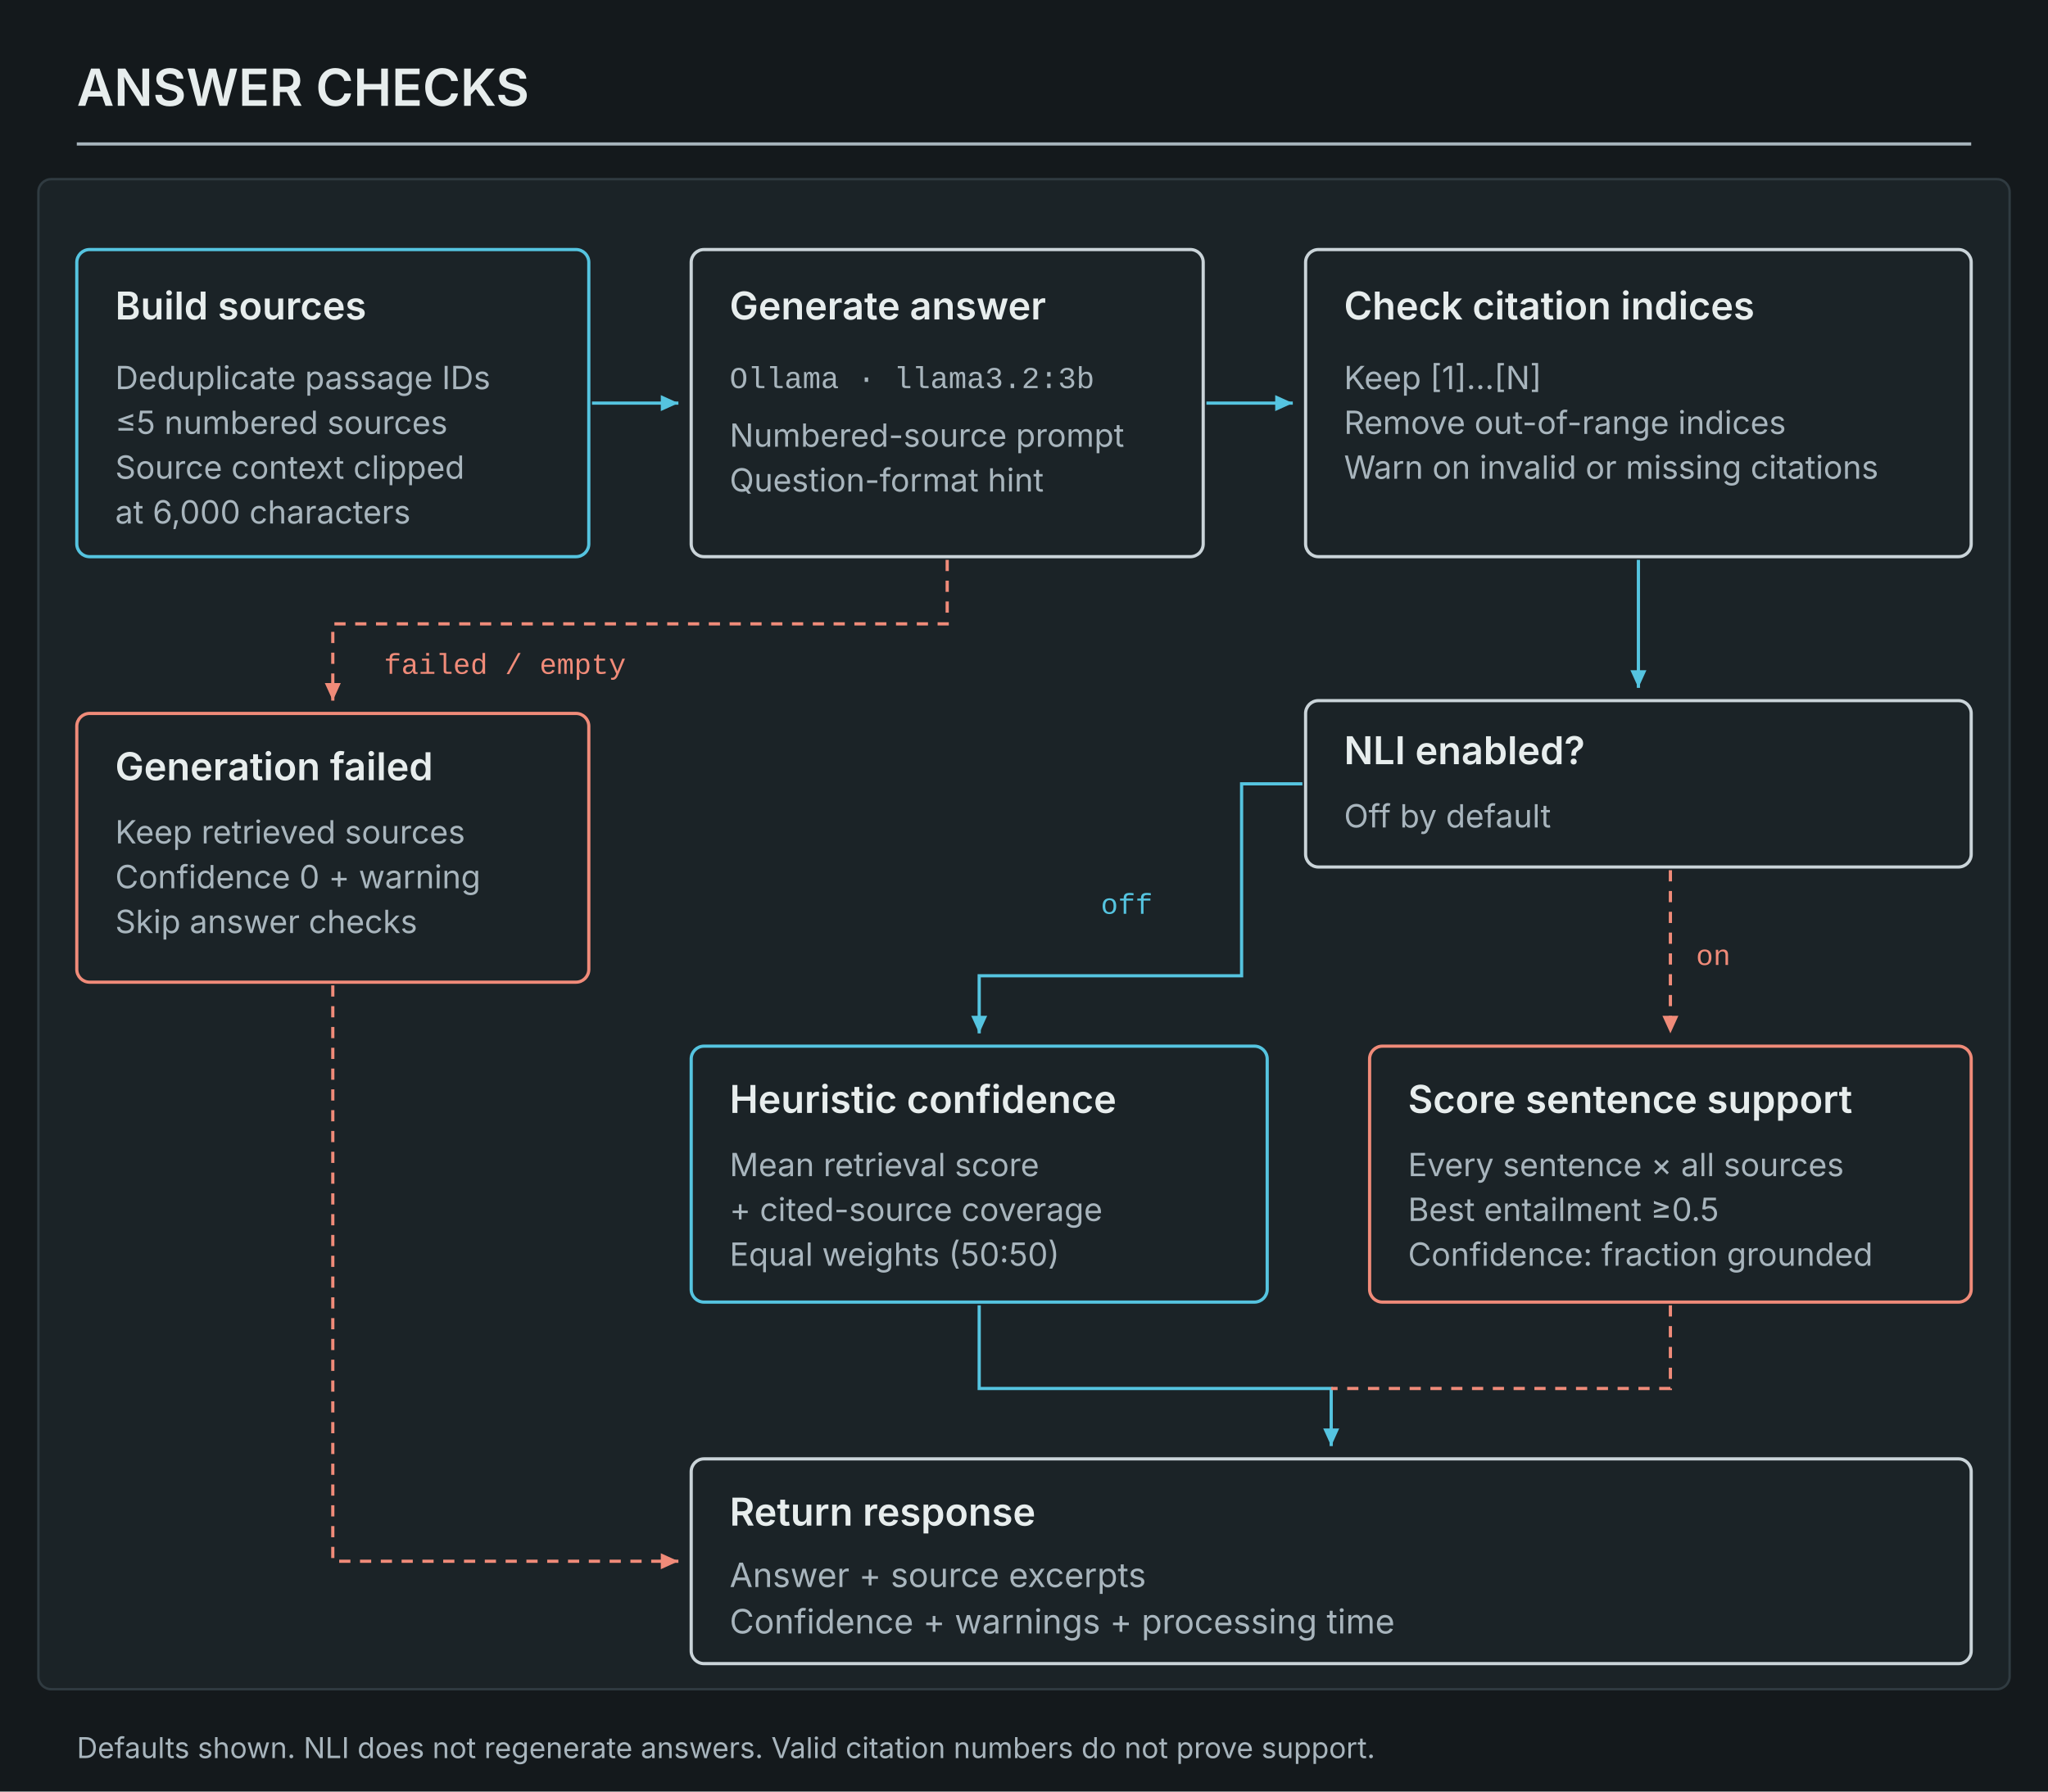
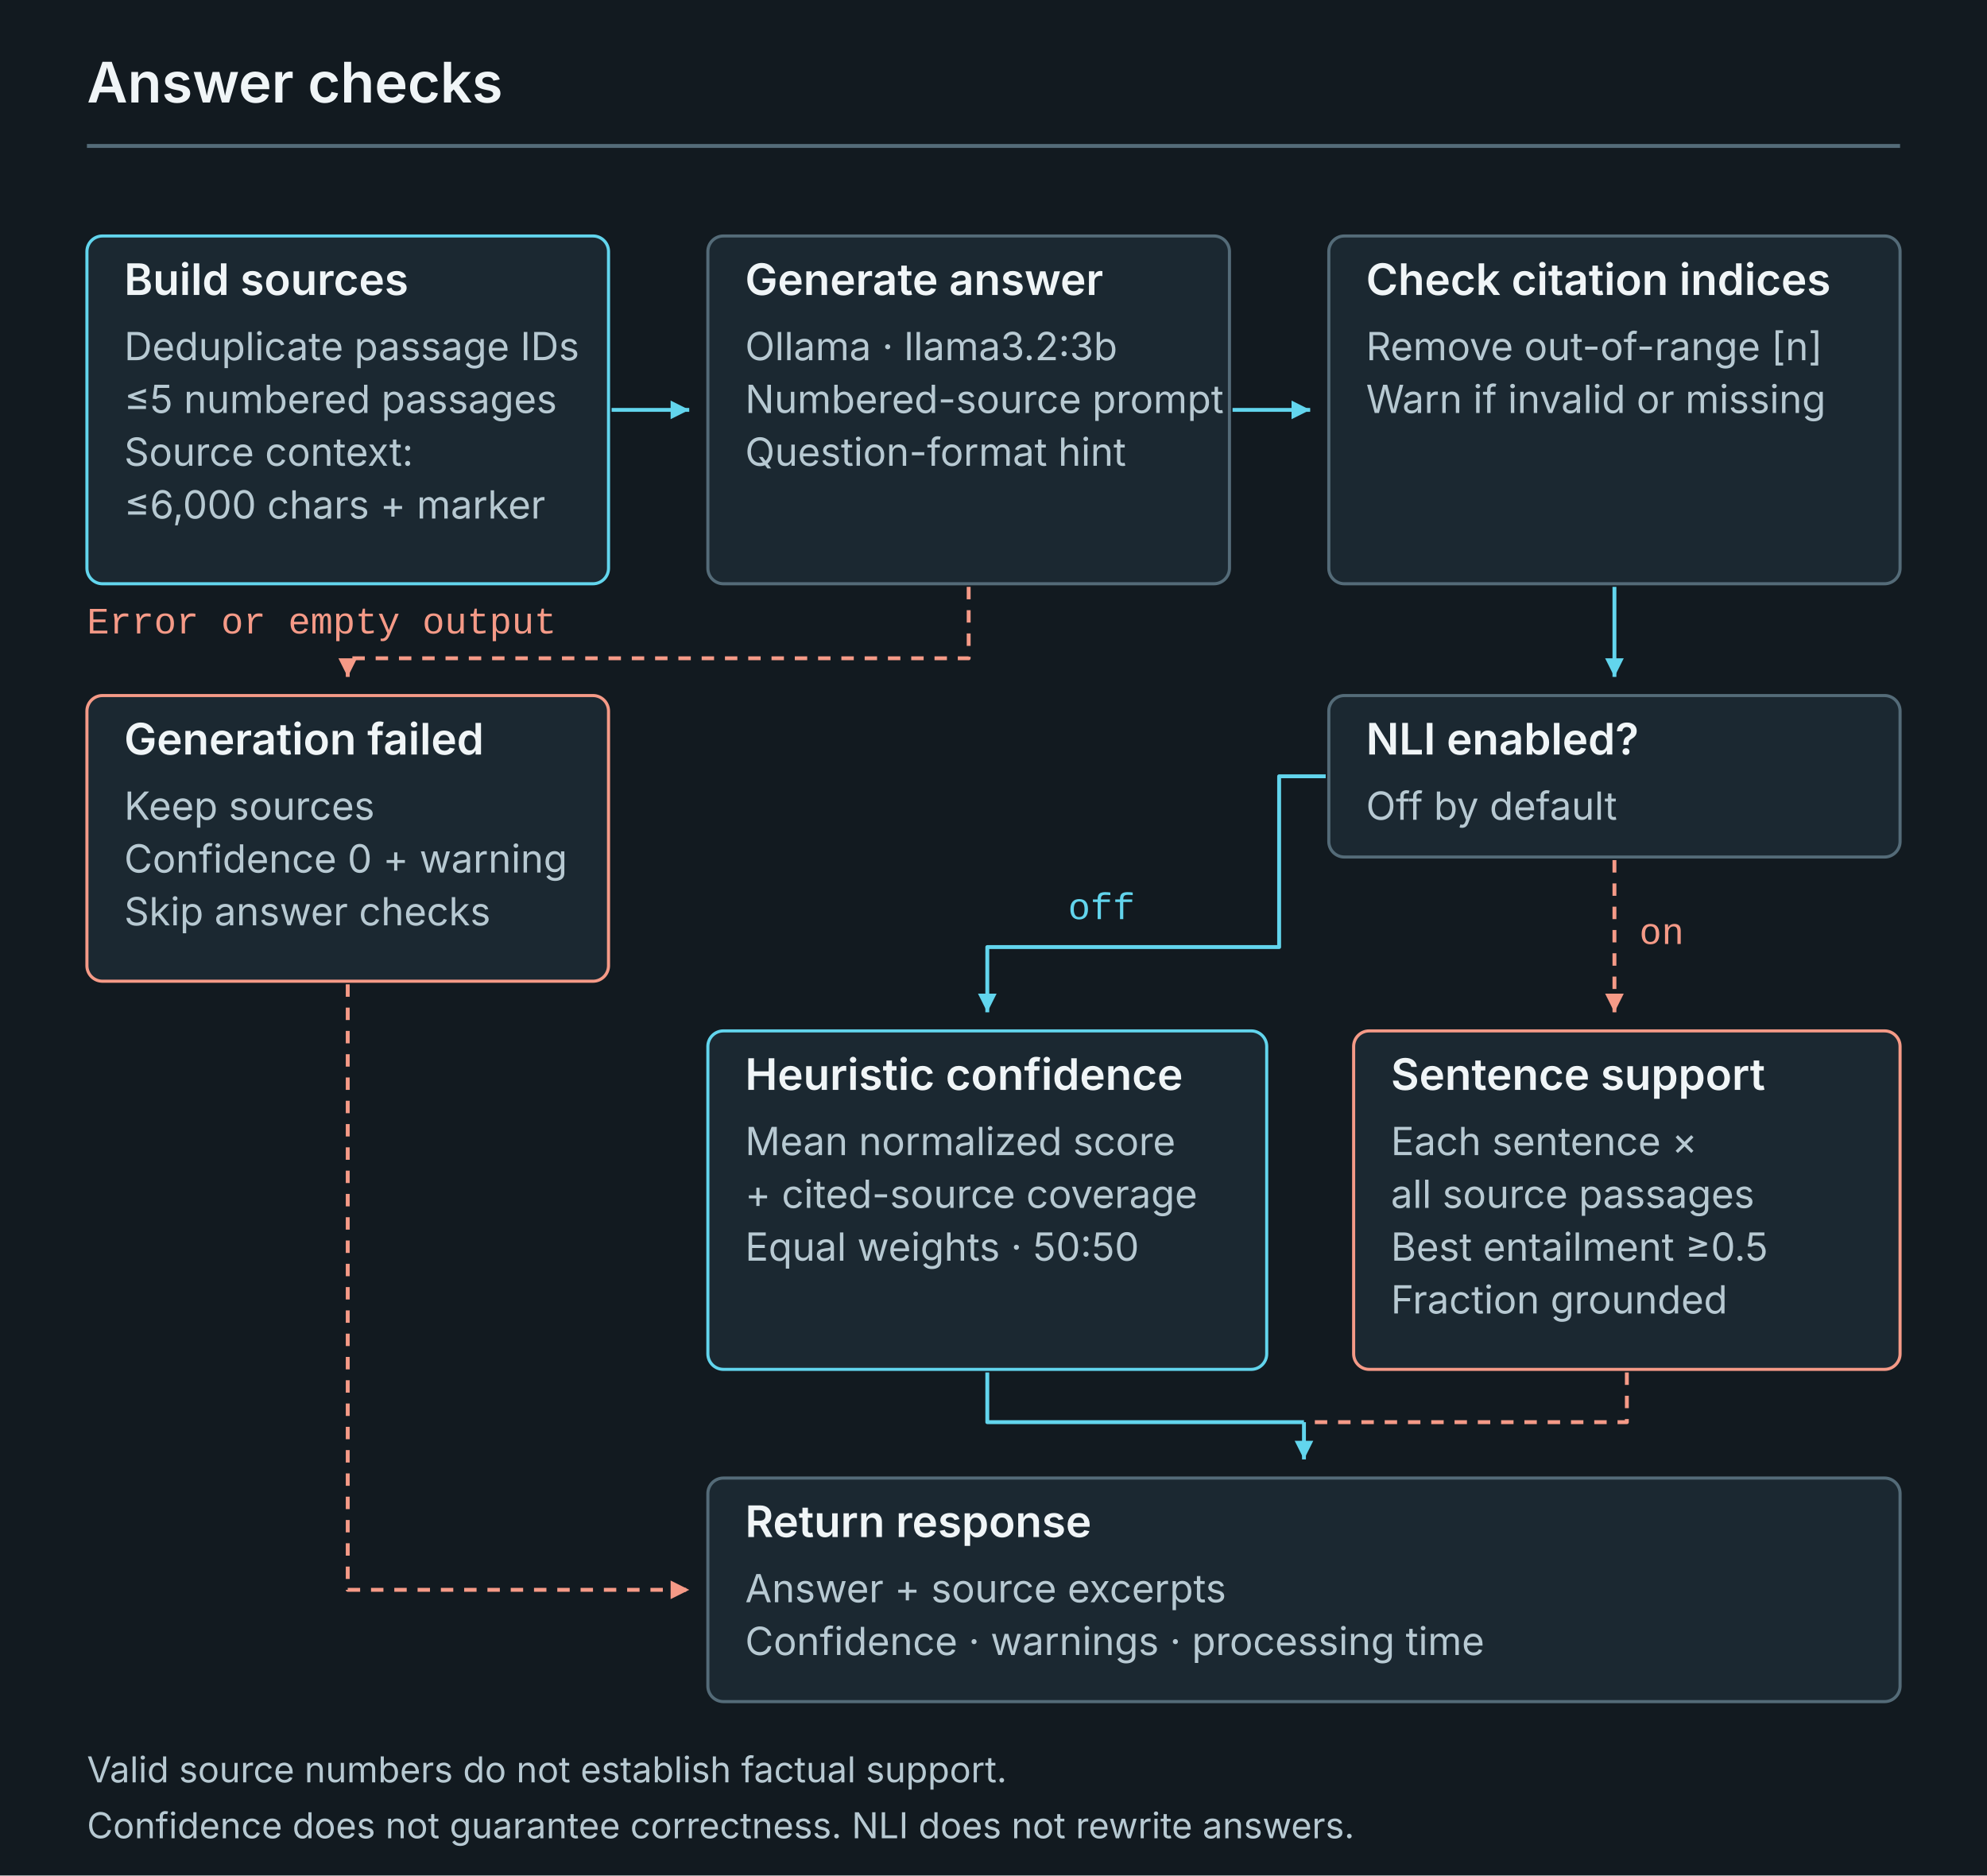
- <svg xmlns="http://www.w3.org/2000/svg" role="img" aria-labelledby="diagram-title diagram-description" width="1280" height="1120" viewBox="0 0 1280 1120" fill="none">
-   <rect width="1280" height="1120" fill="#14191C" />
-   <text fill="#E7EDED" style="white-space: pre" xml:space="preserve" font-family="Inter, Arial, sans-serif" font-size="32" font-weight="600" letter-spacing="0em">
-     <tspan x="48" y="66.136">ANSWER CHECKS</tspan>
-   </text>
-   <path d="M48 90H1232" stroke="#A8B5BD" stroke-width="2" />
-   <rect x="24" y="112" width="1232" height="944" rx="8" fill="#1B2327" stroke="#303B41" stroke-width="1.5" />
-   <rect x="48" y="156" width="320" height="192" rx="8" fill="#1B2327" stroke="#55C4E0" stroke-width="2" />
-   <text fill="#E7EDED" style="white-space: pre" xml:space="preserve" font-family="Inter, Arial, sans-serif" font-size="24" font-weight="600" letter-spacing="0em">
-     <tspan x="72" y="199.727">Build sources</tspan>
-   </text>
-   <text fill="#A8B5BD" style="white-space: pre" xml:space="preserve" font-family="Inter, Arial, sans-serif" font-size="20" letter-spacing="0em">
-     <tspan x="72" y="243.273">Deduplicate passage IDs
- </tspan>
-     <tspan x="72" y="271.273">≤5 numbered sources
- </tspan>
-     <tspan x="72" y="299.273">Source context clipped
- </tspan>
-     <tspan x="72" y="327.273">at 6,000 characters</tspan>
-   </text>
-   <rect x="432" y="156" width="320" height="192" rx="8" fill="#1B2327" stroke="#CAD4D9" stroke-width="2" />
-   <text fill="#E7EDED" style="white-space: pre" xml:space="preserve" font-family="Inter, Arial, sans-serif" font-size="24" font-weight="600" letter-spacing="0em">
-     <tspan x="456" y="199.727">Generate answer</tspan>
-   </text>
-   <text fill="#A8B5BD" style="white-space: pre" xml:space="preserve" font-family="IBM Plex Mono, Courier New, monospace" font-size="19" letter-spacing="0em">
-     <tspan x="456" y="242.625">Ollama · llama3.2:3b</tspan>
-   </text>
-   <text fill="#A8B5BD" style="white-space: pre" xml:space="preserve" font-family="Inter, Arial, sans-serif" font-size="20" letter-spacing="0em">
-     <tspan x="456" y="279.273">Numbered-source prompt
- </tspan>
-     <tspan x="456" y="307.273">Question-format hint</tspan>
-   </text>
-   <rect x="816" y="156" width="416" height="192" rx="8" fill="#1B2327" stroke="#CAD4D9" stroke-width="2" />
-   <text fill="#E7EDED" style="white-space: pre" xml:space="preserve" font-family="Inter, Arial, sans-serif" font-size="24" font-weight="600" letter-spacing="0em">
-     <tspan x="840" y="199.727">Check citation indices</tspan>
-   </text>
-   <text fill="#A8B5BD" style="white-space: pre" xml:space="preserve" font-family="Inter, Arial, sans-serif" font-size="20" letter-spacing="0em">
-     <tspan x="840" y="243.273">Keep [1]…[N]
- </tspan>
-     <tspan x="840" y="271.273">Remove out-of-range indices
- </tspan>
-     <tspan x="840" y="299.273">Warn on invalid or missing citations</tspan>
-   </text>
-   <path d="M370 252H424" stroke="#55C4E0" stroke-width="2" />
-   <path d="M424 252L413 247V257L424 252Z" fill="#55C4E0" />
-   <path d="M754 252H808" stroke="#55C4E0" stroke-width="2" />
-   <path d="M808 252L797 247V257L808 252Z" fill="#55C4E0" />
-   <rect x="816" y="438" width="416" height="104" rx="8" fill="#1B2327" stroke="#CAD4D9" stroke-width="2" />
-   <text fill="#E7EDED" style="white-space: pre" xml:space="preserve" font-family="Inter, Arial, sans-serif" font-size="24" font-weight="600" letter-spacing="0em">
-     <tspan x="840" y="477.727">NLI enabled?</tspan>
-   </text>
-   <text fill="#A8B5BD" style="white-space: pre" xml:space="preserve" font-family="Inter, Arial, sans-serif" font-size="20" letter-spacing="0em">
-     <tspan x="840" y="517.273">Off by default</tspan>
-   </text>
-   <path d="M1024 350V430" stroke="#55C4E0" stroke-width="2" />
-   <path d="M1024 430L1029 419H1019L1024 430Z" fill="#55C4E0" />
-   <rect x="48" y="446" width="320" height="168" rx="8" fill="#1B2327" stroke="#F08B79" stroke-width="2" />
-   <text fill="#E7EDED" style="white-space: pre" xml:space="preserve" font-family="Inter, Arial, sans-serif" font-size="24" font-weight="600" letter-spacing="0em">
-     <tspan x="72" y="487.727">Generation failed</tspan>
-   </text>
-   <text fill="#A8B5BD" style="white-space: pre" xml:space="preserve" font-family="Inter, Arial, sans-serif" font-size="20" letter-spacing="0em">
-     <tspan x="72" y="527.273">Keep retrieved sources
- </tspan>
-     <tspan x="72" y="555.273">Confidence 0 + warning
- </tspan>
-     <tspan x="72" y="583.273">Skip answer checks</tspan>
-   </text>
-   <path d="M592 350V390H208V438" stroke="#F08B79" stroke-width="2" stroke-dasharray="7 6" />
-   <path d="M208 438L213 427H203L208 438Z" fill="#F08B79" />
-   <text fill="#F08B79" style="white-space: pre" xml:space="preserve" font-family="IBM Plex Mono, Courier New, monospace" font-size="18" letter-spacing="0em">
-     <tspan x="240" y="421.25">failed / empty</tspan>
-   </text>
-   <rect x="432" y="654" width="360" height="160" rx="8" fill="#1B2327" stroke="#55C4E0" stroke-width="2" />
-   <text fill="#E7EDED" style="white-space: pre" xml:space="preserve" font-family="Inter, Arial, sans-serif" font-size="24" font-weight="600" letter-spacing="0em">
-     <tspan x="456" y="695.727">Heuristic confidence</tspan>
-   </text>
-   <text fill="#A8B5BD" style="white-space: pre" xml:space="preserve" font-family="Inter, Arial, sans-serif" font-size="20" letter-spacing="0em">
-     <tspan x="456" y="735.273">Mean retrieval score
- </tspan>
-     <tspan x="456" y="763.273">+ cited-source coverage
- </tspan>
-     <tspan x="456" y="791.273">Equal weights (50:50)</tspan>
-   </text>
-   <rect x="856" y="654" width="376" height="160" rx="8" fill="#1B2327" stroke="#F08B79" stroke-width="2" />
-   <text fill="#E7EDED" style="white-space: pre" xml:space="preserve" font-family="Inter, Arial, sans-serif" font-size="24" font-weight="600" letter-spacing="0em">
-     <tspan x="880" y="695.727">Score sentence support</tspan>
-   </text>
-   <text fill="#A8B5BD" style="white-space: pre" xml:space="preserve" font-family="Inter, Arial, sans-serif" font-size="20" letter-spacing="0em">
-     <tspan x="880" y="735.273">Every sentence × all sources
- </tspan>
-     <tspan x="880" y="763.273">Best entailment ≥0.5
- </tspan>
-     <tspan x="880" y="791.273">Confidence: fraction grounded</tspan>
-   </text>
-   <path d="M814 490H776V610H612V646" stroke="#55C4E0" stroke-width="2" />
-   <path d="M612 646L617 635H607L612 646Z" fill="#55C4E0" />
-   <text fill="#55C4E0" style="white-space: pre" xml:space="preserve" font-family="IBM Plex Mono, Courier New, monospace" font-size="18" letter-spacing="0em">
-     <tspan x="688" y="571.25">off</tspan>
-   </text>
-   <path d="M1044 544V646" stroke="#F08B79" stroke-width="2" stroke-dasharray="7 6" />
-   <path d="M1044 646L1049 635H1039L1044 646Z" fill="#F08B79" />
-   <text fill="#F08B79" style="white-space: pre" xml:space="preserve" font-family="IBM Plex Mono, Courier New, monospace" font-size="18" letter-spacing="0em">
-     <tspan x="1060" y="603.25">on</tspan>
-   </text>
-   <rect x="432" y="912" width="800" height="128" rx="8" fill="#1B2327" stroke="#CAD4D9" stroke-width="2" />
-   <text fill="#E7EDED" style="white-space: pre" xml:space="preserve" font-family="Inter, Arial, sans-serif" font-size="24" font-weight="600" letter-spacing="0em">
-     <tspan x="456" y="953.727">Return response</tspan>
-   </text>
-   <text fill="#A8B5BD" style="white-space: pre" xml:space="preserve" font-family="Inter, Arial, sans-serif" font-size="21" letter-spacing="0em">
-     <tspan x="456" y="992.136">Answer + source excerpts
- </tspan>
-     <tspan x="456" y="1021.14">Confidence + warnings + processing time</tspan>
-   </text>
-   <path d="M612 816V868H832V904" stroke="#55C4E0" stroke-width="2" />
-   <path d="M832 904L837 893H827L832 904Z" fill="#55C4E0" />
-   <path d="M1044 816V868H832" stroke="#F08B79" stroke-width="2" stroke-dasharray="7 6" />
-   <path d="M208 616V976H424" stroke="#F08B79" stroke-width="2" stroke-dasharray="7 6" />
-   <path d="M424 976L413 971V981L424 976Z" fill="#F08B79" />
-   <text fill="#A8B5BD" style="white-space: pre" xml:space="preserve" font-family="Inter, Arial, sans-serif" font-size="18" letter-spacing="0em">
-     <tspan x="48" y="1099.05">Defaults shown. NLI does not regenerate answers. Valid citation numbers do not prove support.</tspan>
-   </text>
+ <svg xmlns="http://www.w3.org/2000/svg" width="1280" height="1208" viewBox="0 0 1280 1208" role="img" aria-labelledby="answer-checks-title answer-checks-description">
+   <defs>
+     <style>text { font-family: Inter, Arial, sans-serif; } .mono { font-family: "IBM Plex Mono", "Courier New", monospace; }</style>
+   </defs>
+   <rect width="1280" height="1208" fill="#121A20" />
+   <text data-name="Figure title" x="56" y="66" font-size="36" font-weight="600" fill="#F0F5F7">Answer checks</text>
+   <path data-name="Title rule" d="M56 94 L1224 94" fill="none" stroke="#546B78" stroke-width="2.5" stroke-linejoin="round" />
+   <rect id="answer-checks-shape-2" data-name="Numbered sources" x="56" y="152" width="336" height="224" rx="10" fill="#1B2831" stroke="#62D5ED" stroke-width="2" />
+   <text data-name="Numbered sources title" x="80" y="190" font-size="28" font-weight="600" fill="#F0F5F7">Build sources</text>
+   <text data-name="Numbered sources detail 1" x="80" y="232" font-size="25" font-weight="400" fill="#B7C9D2">Deduplicate passage IDs</text>
+   <text data-name="Numbered sources detail 2" x="80" y="266" font-size="25" font-weight="400" fill="#B7C9D2">≤5 numbered passages</text>
+   <text data-name="Numbered sources detail 3" x="80" y="300" font-size="25" font-weight="400" fill="#B7C9D2">Source context:</text>
+   <text data-name="Numbered sources detail 4" x="80" y="334" font-size="25" font-weight="400" fill="#B7C9D2">≤6,000 chars + marker</text>
+   <rect id="answer-checks-shape-8" data-name="Ollama generation" x="456" y="152" width="336" height="224" rx="10" fill="#1B2831" stroke="#546B78" stroke-width="2" />
+   <text data-name="Ollama generation title" x="480" y="190" font-size="28" font-weight="600" fill="#F0F5F7">Generate answer</text>
+   <text data-name="Ollama generation detail 1" x="480" y="232" font-size="25" font-weight="400" fill="#B7C9D2">Ollama · llama3.2:3b</text>
+   <text data-name="Ollama generation detail 2" x="480" y="266" font-size="25" font-weight="400" fill="#B7C9D2">Numbered-source prompt</text>
+   <text data-name="Ollama generation detail 3" x="480" y="300" font-size="25" font-weight="400" fill="#B7C9D2">Question-format hint</text>
+   <rect id="answer-checks-shape-13" data-name="Citation index checks" x="856" y="152" width="368" height="224" rx="10" fill="#1B2831" stroke="#546B78" stroke-width="2" />
+   <text data-name="Citation index checks title" x="880" y="190" font-size="28" font-weight="600" fill="#F0F5F7">Check citation indices</text>
+   <text data-name="Citation index checks detail 1" x="880" y="232" font-size="25" font-weight="400" fill="#B7C9D2">Remove out-of-range [n]</text>
+   <text data-name="Citation index checks detail 2" x="880" y="266" font-size="25" font-weight="400" fill="#B7C9D2">Warn if invalid or missing</text>
+   <path data-name="Sources to generation" d="M394 264 L444 264" fill="none" stroke="#62D5ED" stroke-width="2.5" stroke-linejoin="round" />
+   <polygon points="444,264 432,258 432,270" fill="#62D5ED" />
+   <path data-name="Generated text to citations" d="M794 264 L844 264" fill="none" stroke="#62D5ED" stroke-width="2.5" stroke-linejoin="round" />
+   <polygon points="844,264 832,258 832,270" fill="#62D5ED" />
+   <rect id="answer-checks-shape-19" data-name="Generation failure" x="56" y="448" width="336" height="184" rx="10" fill="#1B2831" stroke="#F59A87" stroke-width="2" />
+   <text data-name="Generation failure title" x="80" y="486" font-size="28" font-weight="600" fill="#F0F5F7">Generation failed</text>
+   <text data-name="Generation failure detail 1" x="80" y="528" font-size="25" font-weight="400" fill="#B7C9D2">Keep sources</text>
+   <text data-name="Generation failure detail 2" x="80" y="562" font-size="25" font-weight="400" fill="#B7C9D2">Confidence 0 + warning</text>
+   <text data-name="Generation failure detail 3" x="80" y="596" font-size="25" font-weight="400" fill="#B7C9D2">Skip answer checks</text>
+   <text data-name="Failure condition" x="56" y="408" font-size="24" font-weight="400" fill="#F59A87" class="mono">Error or empty output</text>
+   <path data-name="Generation error branch" d="M624 378 L624 424 L224 424 L224 436" fill="none" stroke="#F59A87" stroke-width="2.5" stroke-linejoin="round" stroke-dasharray="8 7" />
+   <polygon points="224,436 218,424 230,424" fill="#F59A87" />
+   <rect id="answer-checks-shape-26" data-name="Grounding setting" x="856" y="448" width="368" height="104" rx="10" fill="#1B2831" stroke="#546B78" stroke-width="2" />
+   <text data-name="Grounding setting title" x="880" y="486" font-size="28" font-weight="600" fill="#F0F5F7">NLI enabled?</text>
+   <text data-name="Grounding setting detail 1" x="880" y="528" font-size="25" font-weight="400" fill="#B7C9D2">Off by default</text>
+   <path data-name="Citations to confidence choice" d="M1040 378 L1040 436" fill="none" stroke="#62D5ED" stroke-width="2.5" stroke-linejoin="round" />
+   <polygon points="1040,436 1034,424 1046,424" fill="#62D5ED" />
+   <rect id="answer-checks-shape-30" data-name="Default heuristic" x="456" y="664" width="360" height="218" rx="10" fill="#1B2831" stroke="#62D5ED" stroke-width="2" />
+   <text data-name="Default heuristic title" x="480" y="702" font-size="28" font-weight="600" fill="#F0F5F7">Heuristic confidence</text>
+   <text data-name="Default heuristic detail 1" x="480" y="744" font-size="25" font-weight="400" fill="#B7C9D2">Mean normalized score</text>
+   <text data-name="Default heuristic detail 2" x="480" y="778" font-size="25" font-weight="400" fill="#B7C9D2">+ cited-source coverage</text>
+   <text data-name="Default heuristic detail 3" x="480" y="812" font-size="25" font-weight="400" fill="#B7C9D2">Equal weights · 50:50</text>
+   <rect id="answer-checks-shape-35" data-name="Optional NLI" x="872" y="664" width="352" height="218" rx="10" fill="#1B2831" stroke="#F59A87" stroke-width="2" />
+   <text data-name="Optional NLI title" x="896" y="702" font-size="28" font-weight="600" fill="#F0F5F7">Sentence support</text>
+   <text data-name="Optional NLI detail 1" x="896" y="744" font-size="25" font-weight="400" fill="#B7C9D2">Each sentence ×</text>
+   <text data-name="Optional NLI detail 2" x="896" y="778" font-size="25" font-weight="400" fill="#B7C9D2">all source passages</text>
+   <text data-name="Optional NLI detail 3" x="896" y="812" font-size="25" font-weight="400" fill="#B7C9D2">Best entailment ≥0.5</text>
+   <text data-name="Optional NLI detail 4" x="896" y="846" font-size="25" font-weight="400" fill="#B7C9D2">Fraction grounded</text>
+   <path data-name="Default confidence path" d="M854 500 L824 500 L824 610 L636 610 L636 652" fill="none" stroke="#62D5ED" stroke-width="2.5" stroke-linejoin="round" />
+   <polygon points="636,652 630,640 642,640" fill="#62D5ED" />
+   <text data-name="Disabled label" x="688" y="592" font-size="24" font-weight="400" fill="#62D5ED" class="mono">off</text>
+   <path data-name="Optional NLI path" d="M1040 554 L1040 652" fill="none" stroke="#F59A87" stroke-width="2.5" stroke-linejoin="round" stroke-dasharray="8 7" />
+   <polygon points="1040,652 1034,640 1046,640" fill="#F59A87" />
+   <text data-name="Enabled label" x="1056" y="608" font-size="24" font-weight="400" fill="#F59A87" class="mono">on</text>
+   <path data-name="Heuristic result" d="M636 884 L636 916 L840 916" fill="none" stroke="#62D5ED" stroke-width="2.5" stroke-linejoin="round" />
+   <path data-name="NLI result" d="M1048 884 L1048 916 L840 916" fill="none" stroke="#F59A87" stroke-width="2.5" stroke-linejoin="round" stroke-dasharray="8 7" />
+   <path data-name="Selected confidence to response" d="M840 916 L840 940" fill="none" stroke="#62D5ED" stroke-width="2.5" stroke-linejoin="round" />
+   <polygon points="840,940 834,928 846,928" fill="#62D5ED" />
+   <rect id="answer-checks-shape-48" data-name="API response" x="456" y="952" width="768" height="144" rx="10" fill="#1B2831" stroke="#546B78" stroke-width="2" />
+   <text data-name="API response title" x="480" y="990" font-size="28" font-weight="600" fill="#F0F5F7">Return response</text>
+   <text data-name="API response detail 1" x="480" y="1032" font-size="25" font-weight="400" fill="#B7C9D2">Answer + source excerpts</text>
+   <text data-name="API response detail 2" x="480" y="1066" font-size="25" font-weight="400" fill="#B7C9D2">Confidence · warnings · processing time</text>
+   <path data-name="Failure response bypass" d="M224 634 L224 1024 L444 1024" fill="none" stroke="#F59A87" stroke-width="2.5" stroke-linejoin="round" stroke-dasharray="8 7" />
+   <polygon points="444,1024 432,1018 432,1030" fill="#F59A87" />
+   <text data-name="Citation limitation" x="56" y="1148" font-size="23" font-weight="400" fill="#B7C9D2">Valid source numbers do not establish factual support.</text>
+   <text data-name="Confidence limitation" x="56" y="1184" font-size="23" font-weight="400" fill="#B7C9D2">Confidence does not guarantee correctness. NLI does not rewrite answers.</text>
</svg>
